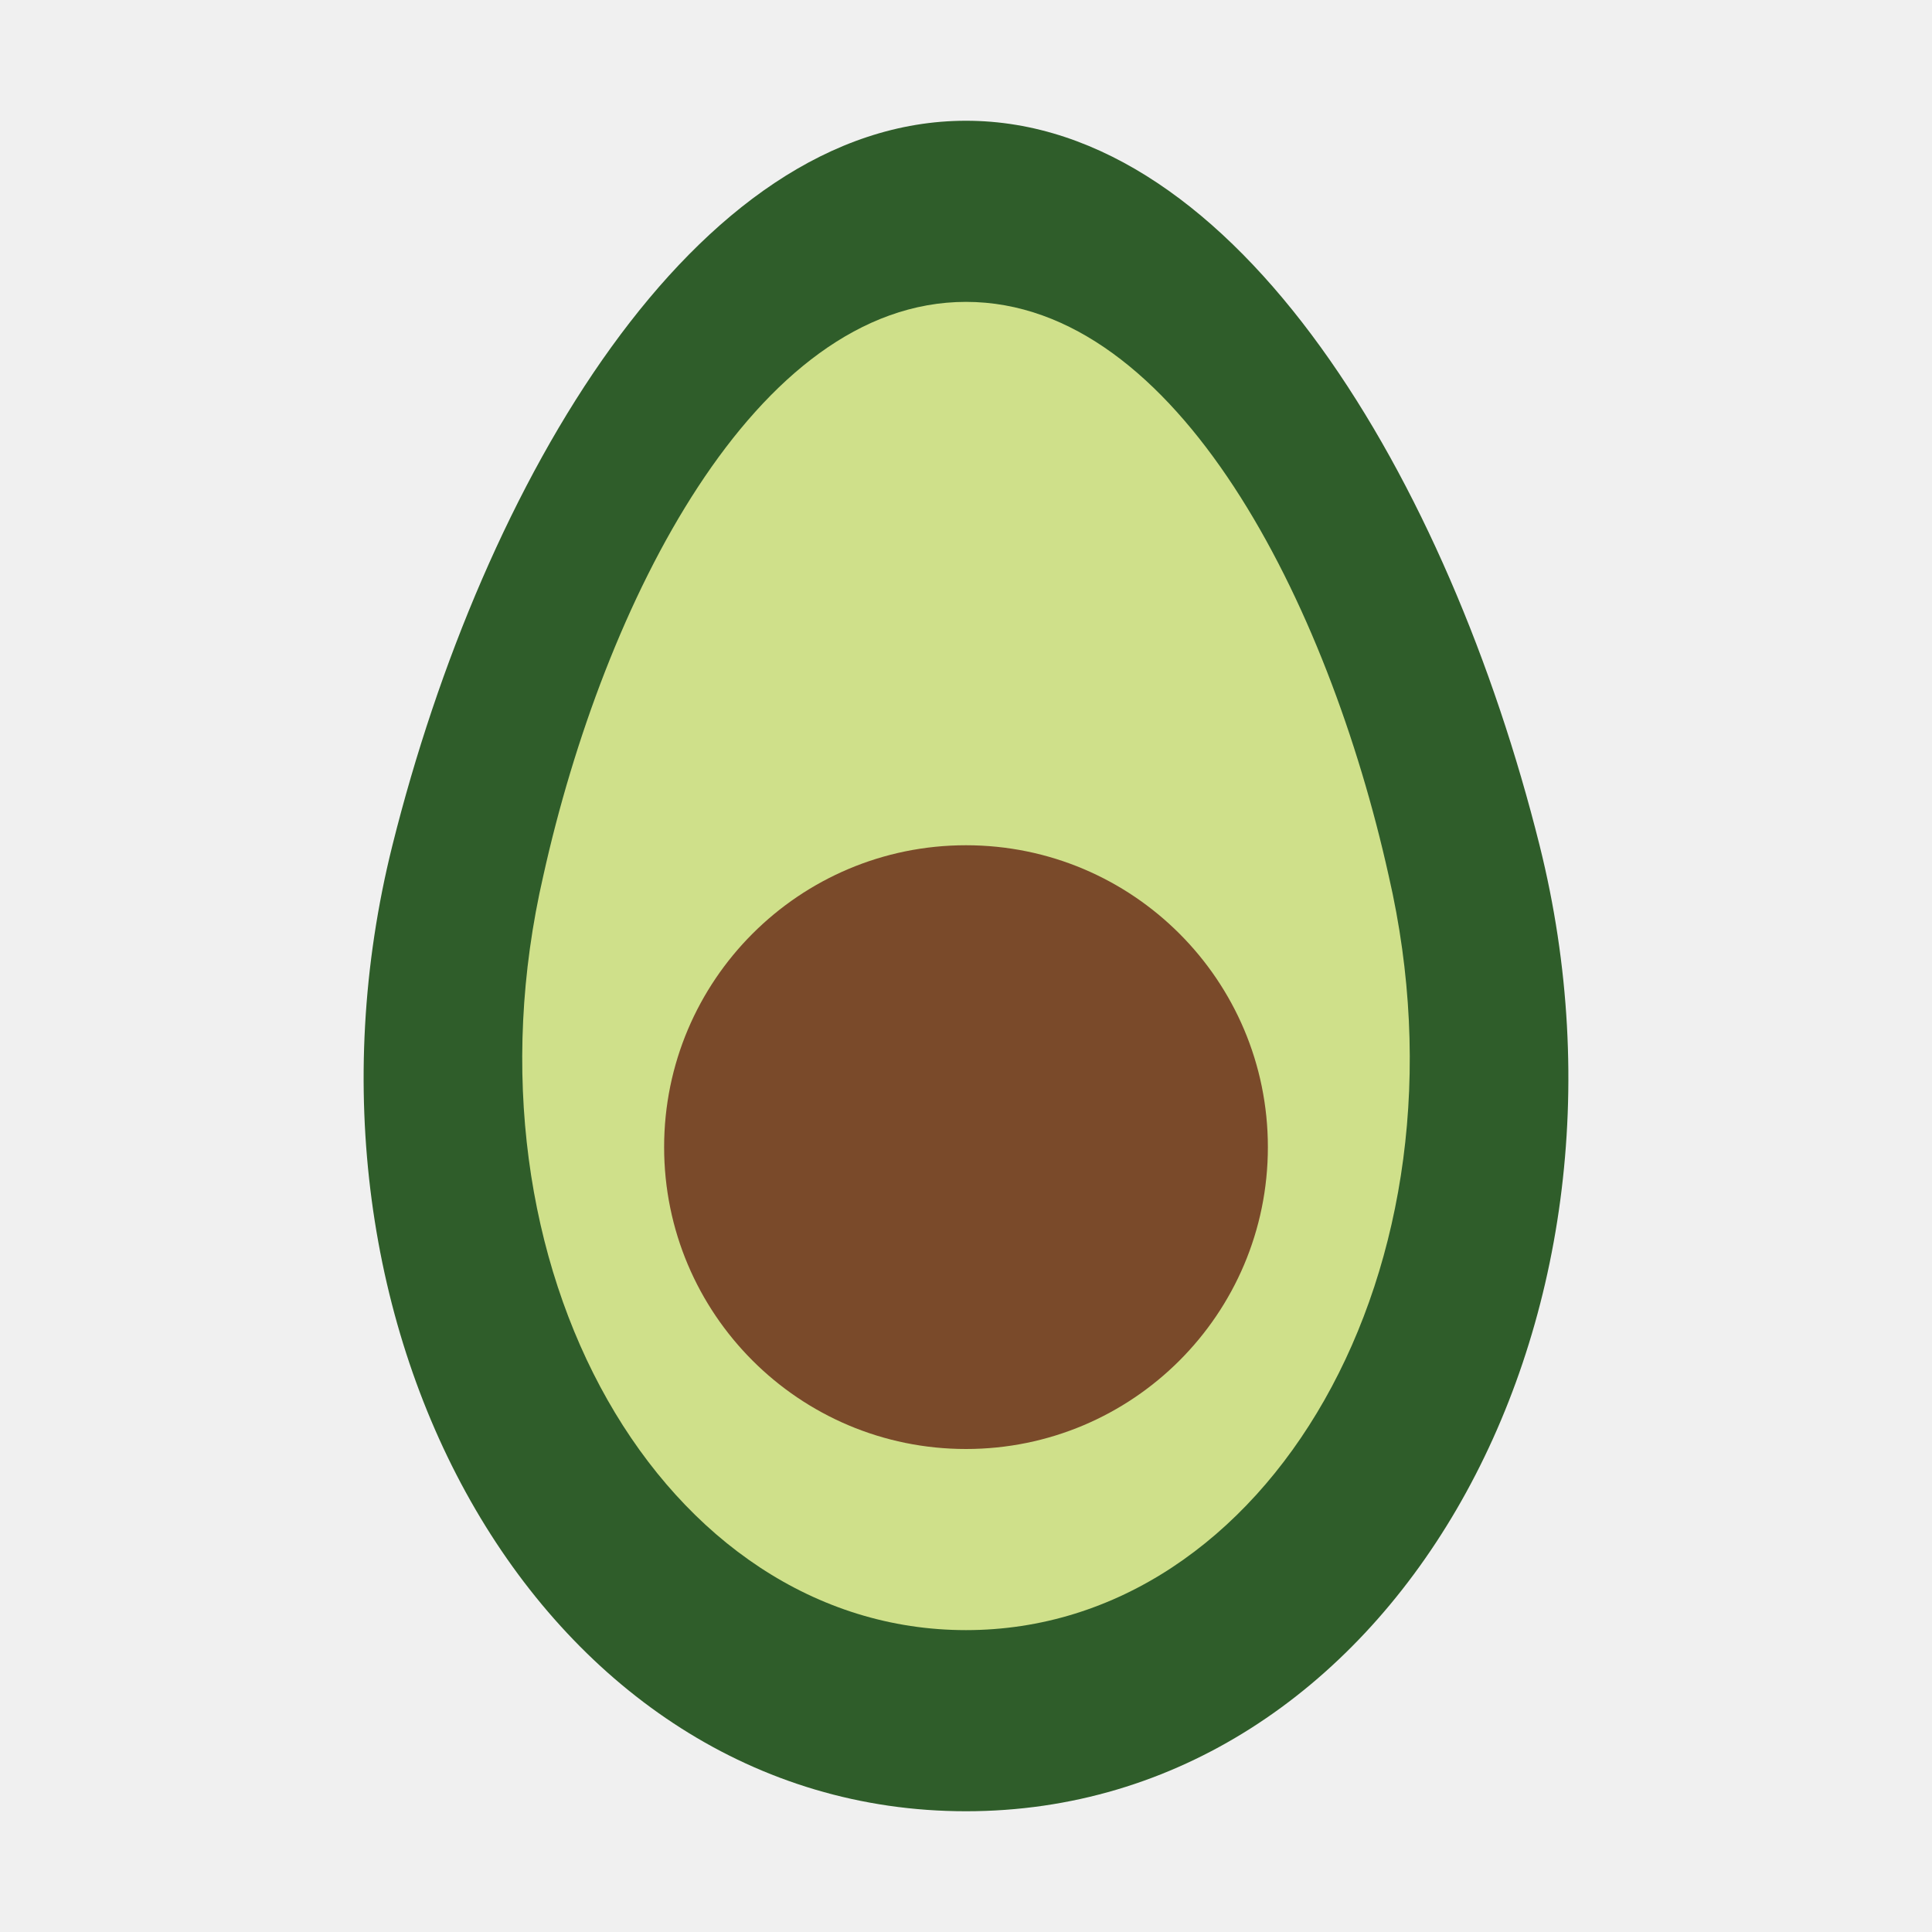
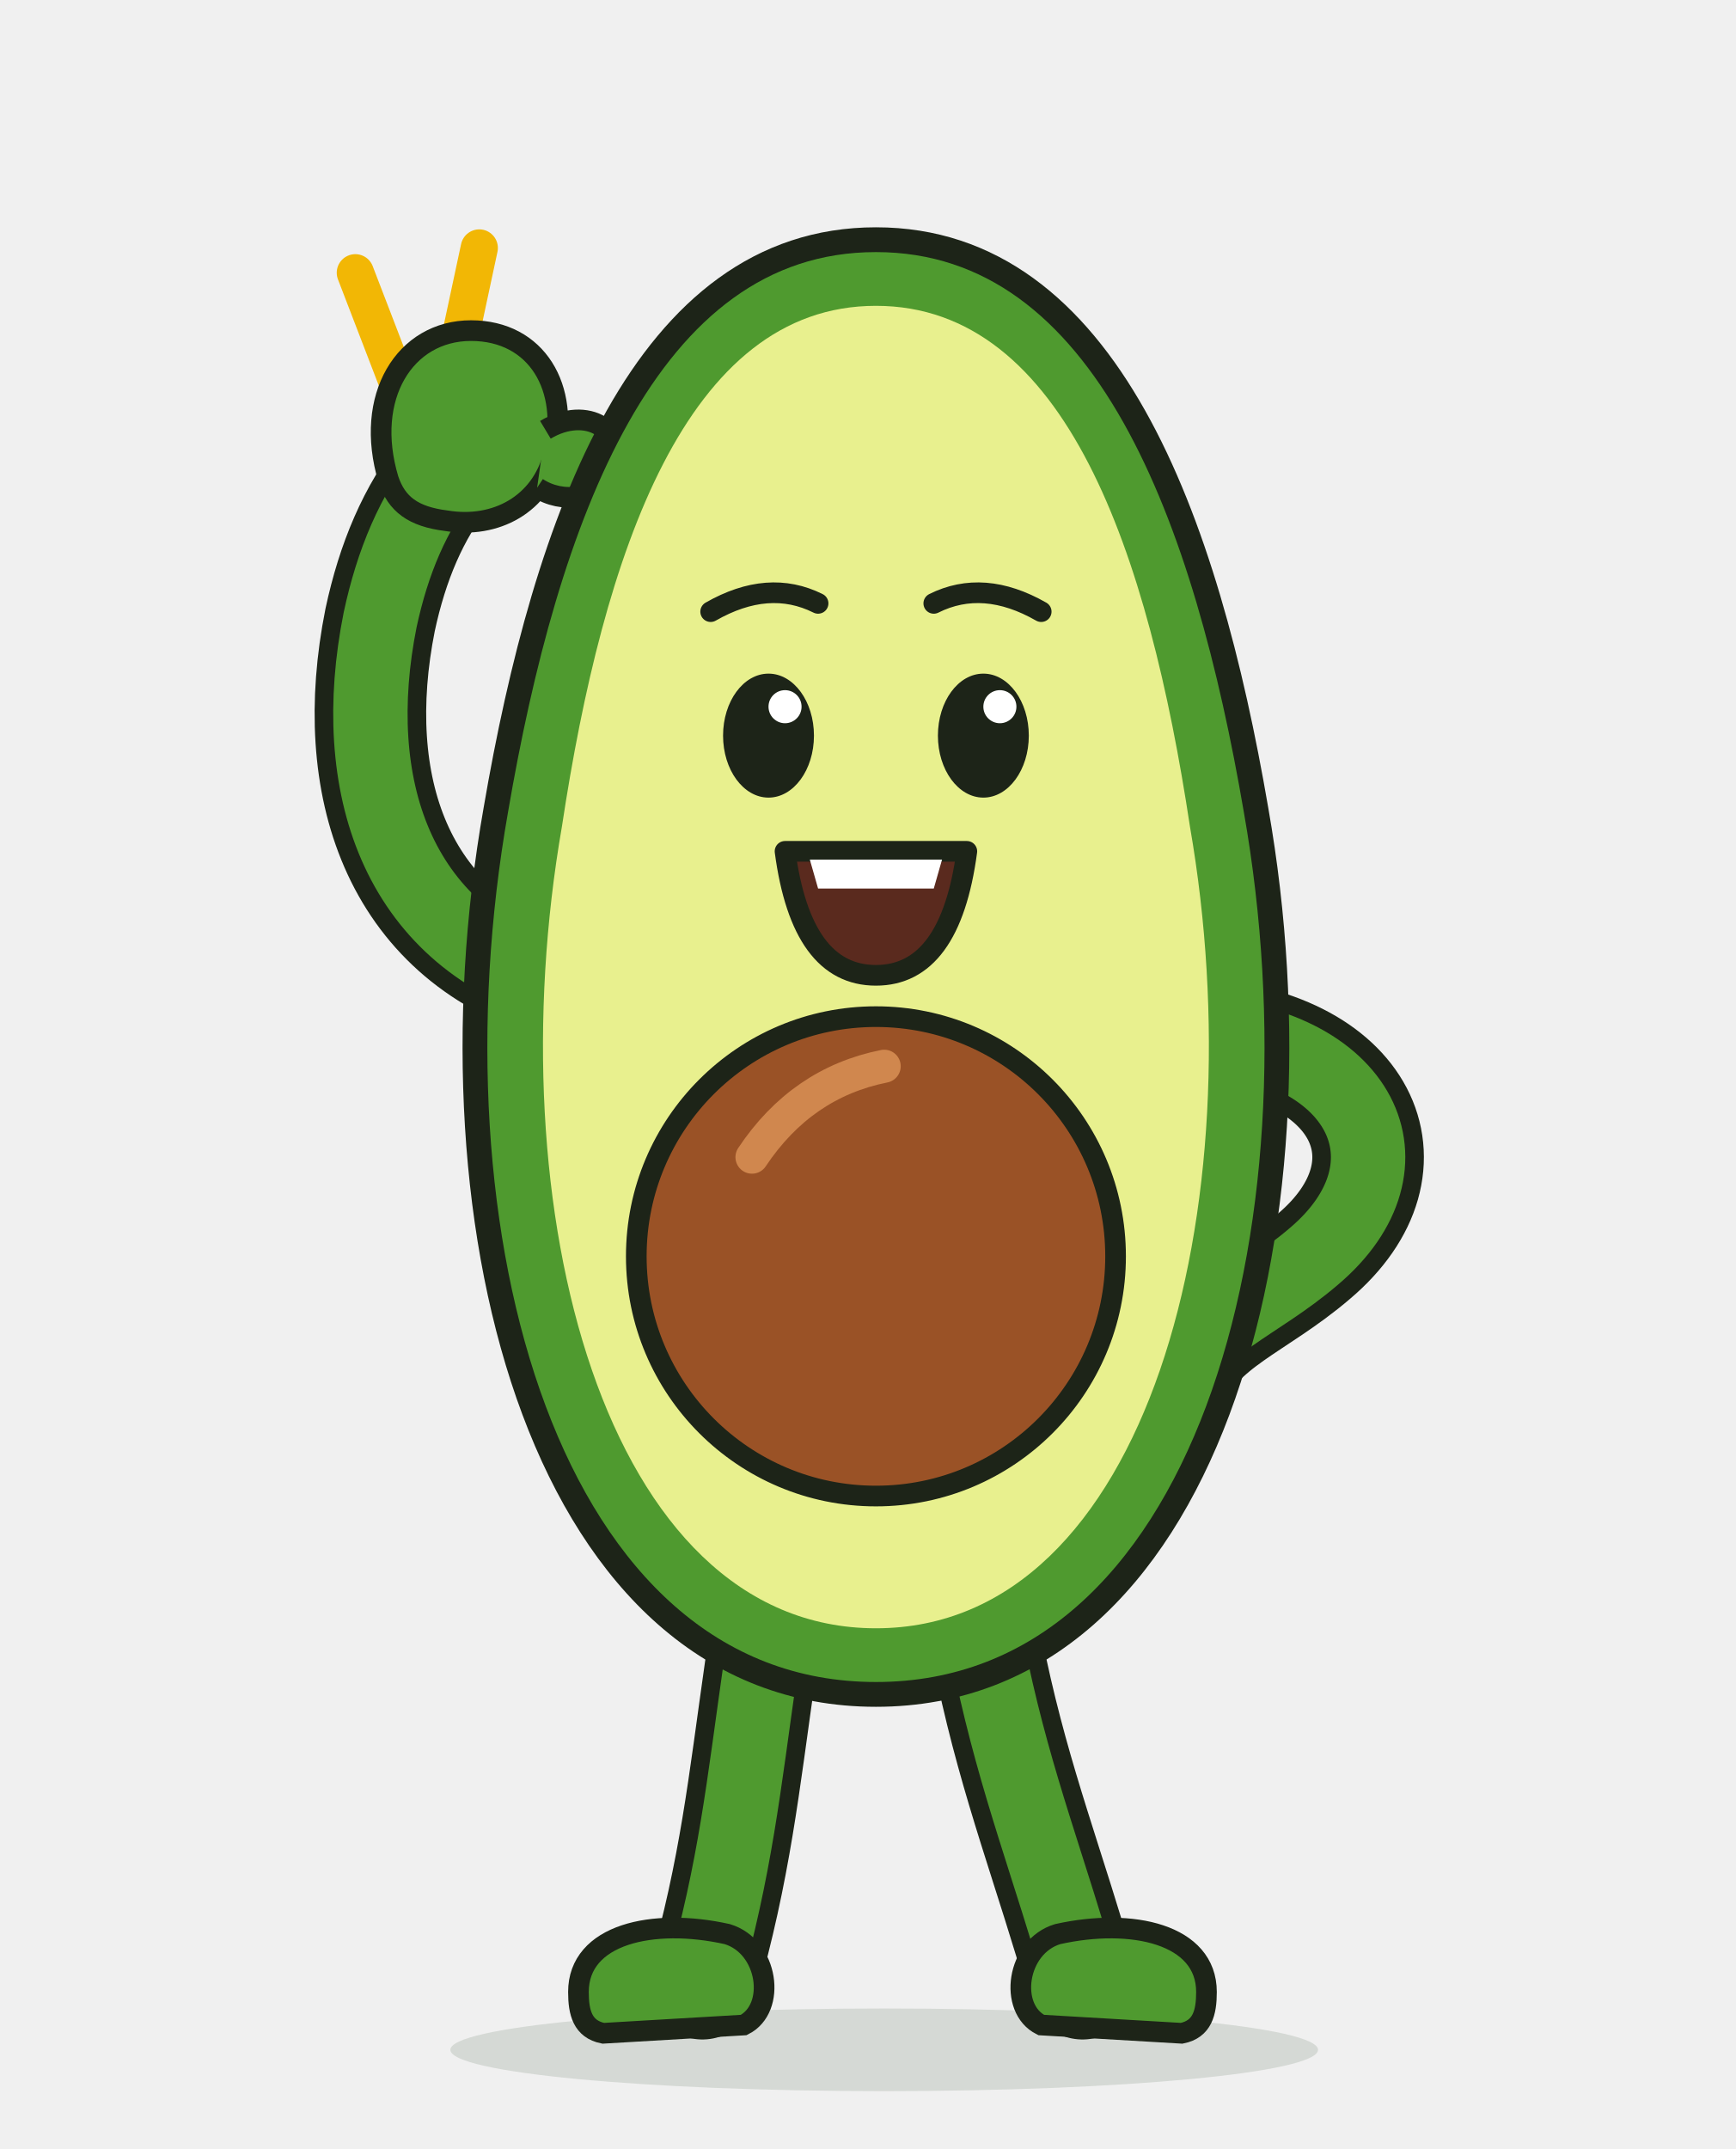
- <svg xmlns="http://www.w3.org/2000/svg" viewBox="0 0 64 64">
-   <path d="M32 4c-9 0-16 12-19 24-4 16 5 32 19 32s23-16 19-32C48 16 41 4 32 4z" fill="#2f5d2a" />
-   <path d="M32 10c-7 0-12 10-14 19-3 13 4 25 14 25s17-12 14-25c-2-9-7-19-14-19z" fill="#cfe08a" />
-   <circle cx="32" cy="38" r="10" fill="#7a4a2a" />
+ <svg xmlns="http://www.w3.org/2000/svg" viewBox="0 0 420 520" width="840" height="1040">
+   <defs>
+     <path id="bIzq" d="M134 238 C96 226 84 190 92 150 C95 136 100 124 108 114" />
+     <path id="bDer" d="M288 250 C330 252 344 282 318 304 C304 316 290 320 284 334" />
+     <path id="pIzq" d="M184 404 C180 432 178 452 170 480" />
+     <path id="pDer" d="M240 404 C246 432 254 452 262 480" />
+   </defs>
+   <ellipse cx="214" cy="496" rx="105" ry="10" fill="#1f3f1c" opacity=".13" />
+   <g stroke="#f2b705" stroke-width="9" stroke-linecap="round">
+     <path d="M86 66 L96 92" />
+     <path d="M116 60 L110 88" />
+   </g>
+   <g fill="none" stroke-linecap="round" stroke-linejoin="round">
+     <g stroke="#1d2418" stroke-width="27">
+       <use href="#bIzq" />
+       <use href="#bDer" />
+       <use href="#pIzq" />
+       <use href="#pDer" />
+     </g>
+     <g stroke="#4f9a2f" stroke-width="18">
+       <use href="#bIzq" />
+       <use href="#bDer" />
+       <use href="#pIzq" />
+       <use href="#pDer" />
+     </g>
+   </g>
+   <g fill="#4f9a2f" stroke="#1d2418" stroke-width="5" stroke-linejoin="round">
+     <path d="M94 116 C88 96 98 80 114 80 C130 80 138 94 134 110 C131 122 120 128 108 126 C100 125 96 122 94 116 Z" />
+     <path d="M132 104 C142 98 152 104 148 114 C145 121 136 122 130 118" />
+   </g>
+   <g fill="#4f9a2f" stroke="#1d2418" stroke-width="5">
+     <path d="M140 482 C140 468 158 464 176 468 C186 471 188 486 180 490 L146 492 C141 491 140 487 140 482 Z" />
+     <path d="M256 468 C274 464 292 468 292 482 C292 487 291 491 286 492 L252 490 C244 486 246 471 256 468 Z" />
+   </g>
+   <circle cx="284" cy="336" r="12" fill="#4f9a2f" stroke="#1d2418" stroke-width="5" />
+   <path d="M212 58 C156 58 132 126 120 196 C102 298 132 410 212 410 C292 410 322 298 304 196 C292 126 268 58 212 58 Z" fill="#4f9a2f" stroke="#1d2418" stroke-width="6" />
+   <path d="M212 74 C166 74 146 134 136 200 C120 292 146 394 212 394 C278 394 304 292 288 200 C278 134 258 74 212 74 Z" fill="#e8f08e" />
+   <circle cx="212" cy="304" r="58" fill="#9a5226" stroke="#1d2418" stroke-width="5" />
+   <path d="M182 280 Q194 262 214 258" stroke="#d0874e" stroke-width="8" fill="none" stroke-linecap="round" />
+   <g>
+     <ellipse cx="186" cy="178" rx="11" ry="15" fill="#1d2418" />
+     <ellipse cx="238" cy="178" rx="11" ry="15" fill="#1d2418" />
+     <circle cx="190" cy="171" r="4" fill="#fff" />
+     <circle cx="242" cy="171" r="4" fill="#fff" />
+     <path d="M172 148 Q186 140 198 146" stroke="#1d2418" stroke-width="5" fill="none" stroke-linecap="round" />
+     <path d="M226 146 Q238 140 252 148" stroke="#1d2418" stroke-width="5" fill="none" stroke-linecap="round" />
+     <path d="M190 206 Q212 206 234 206 Q230 236 212 236 Q194 236 190 206 Z" fill="#5a2a1e" stroke="#1d2418" stroke-width="5" stroke-linejoin="round" />
+     <path d="M196 208 L228 208 L226 215 L198 215 Z" fill="#fff" />
+   </g>
</svg>
